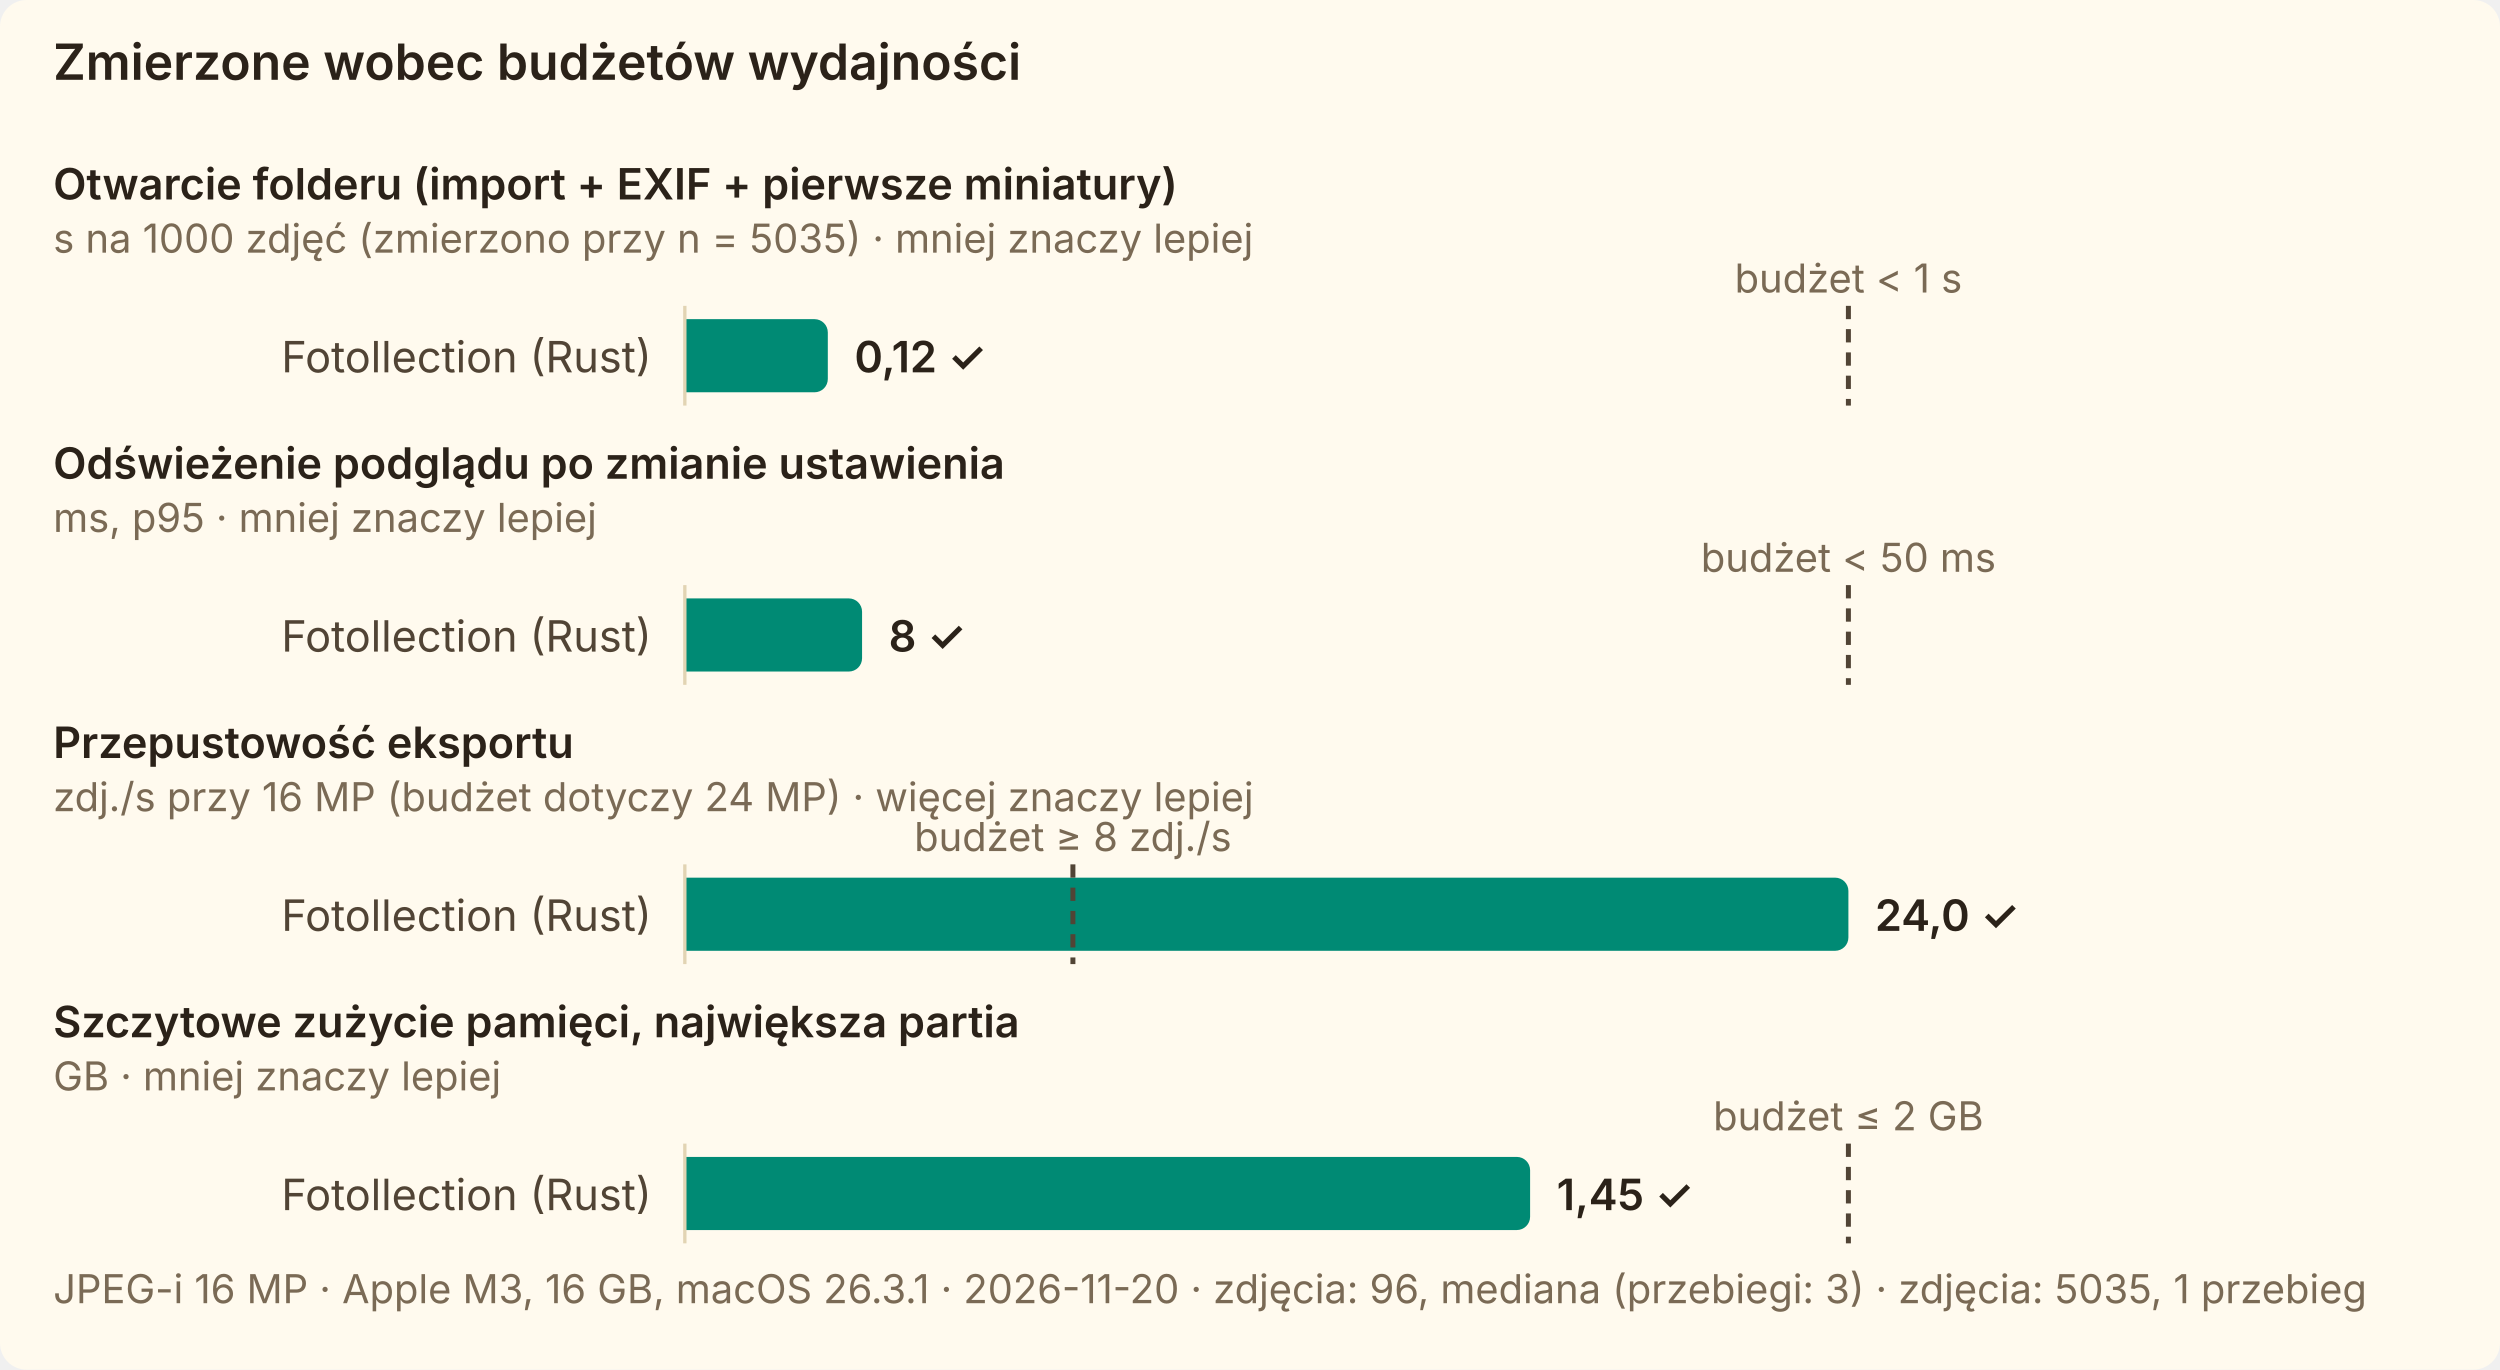
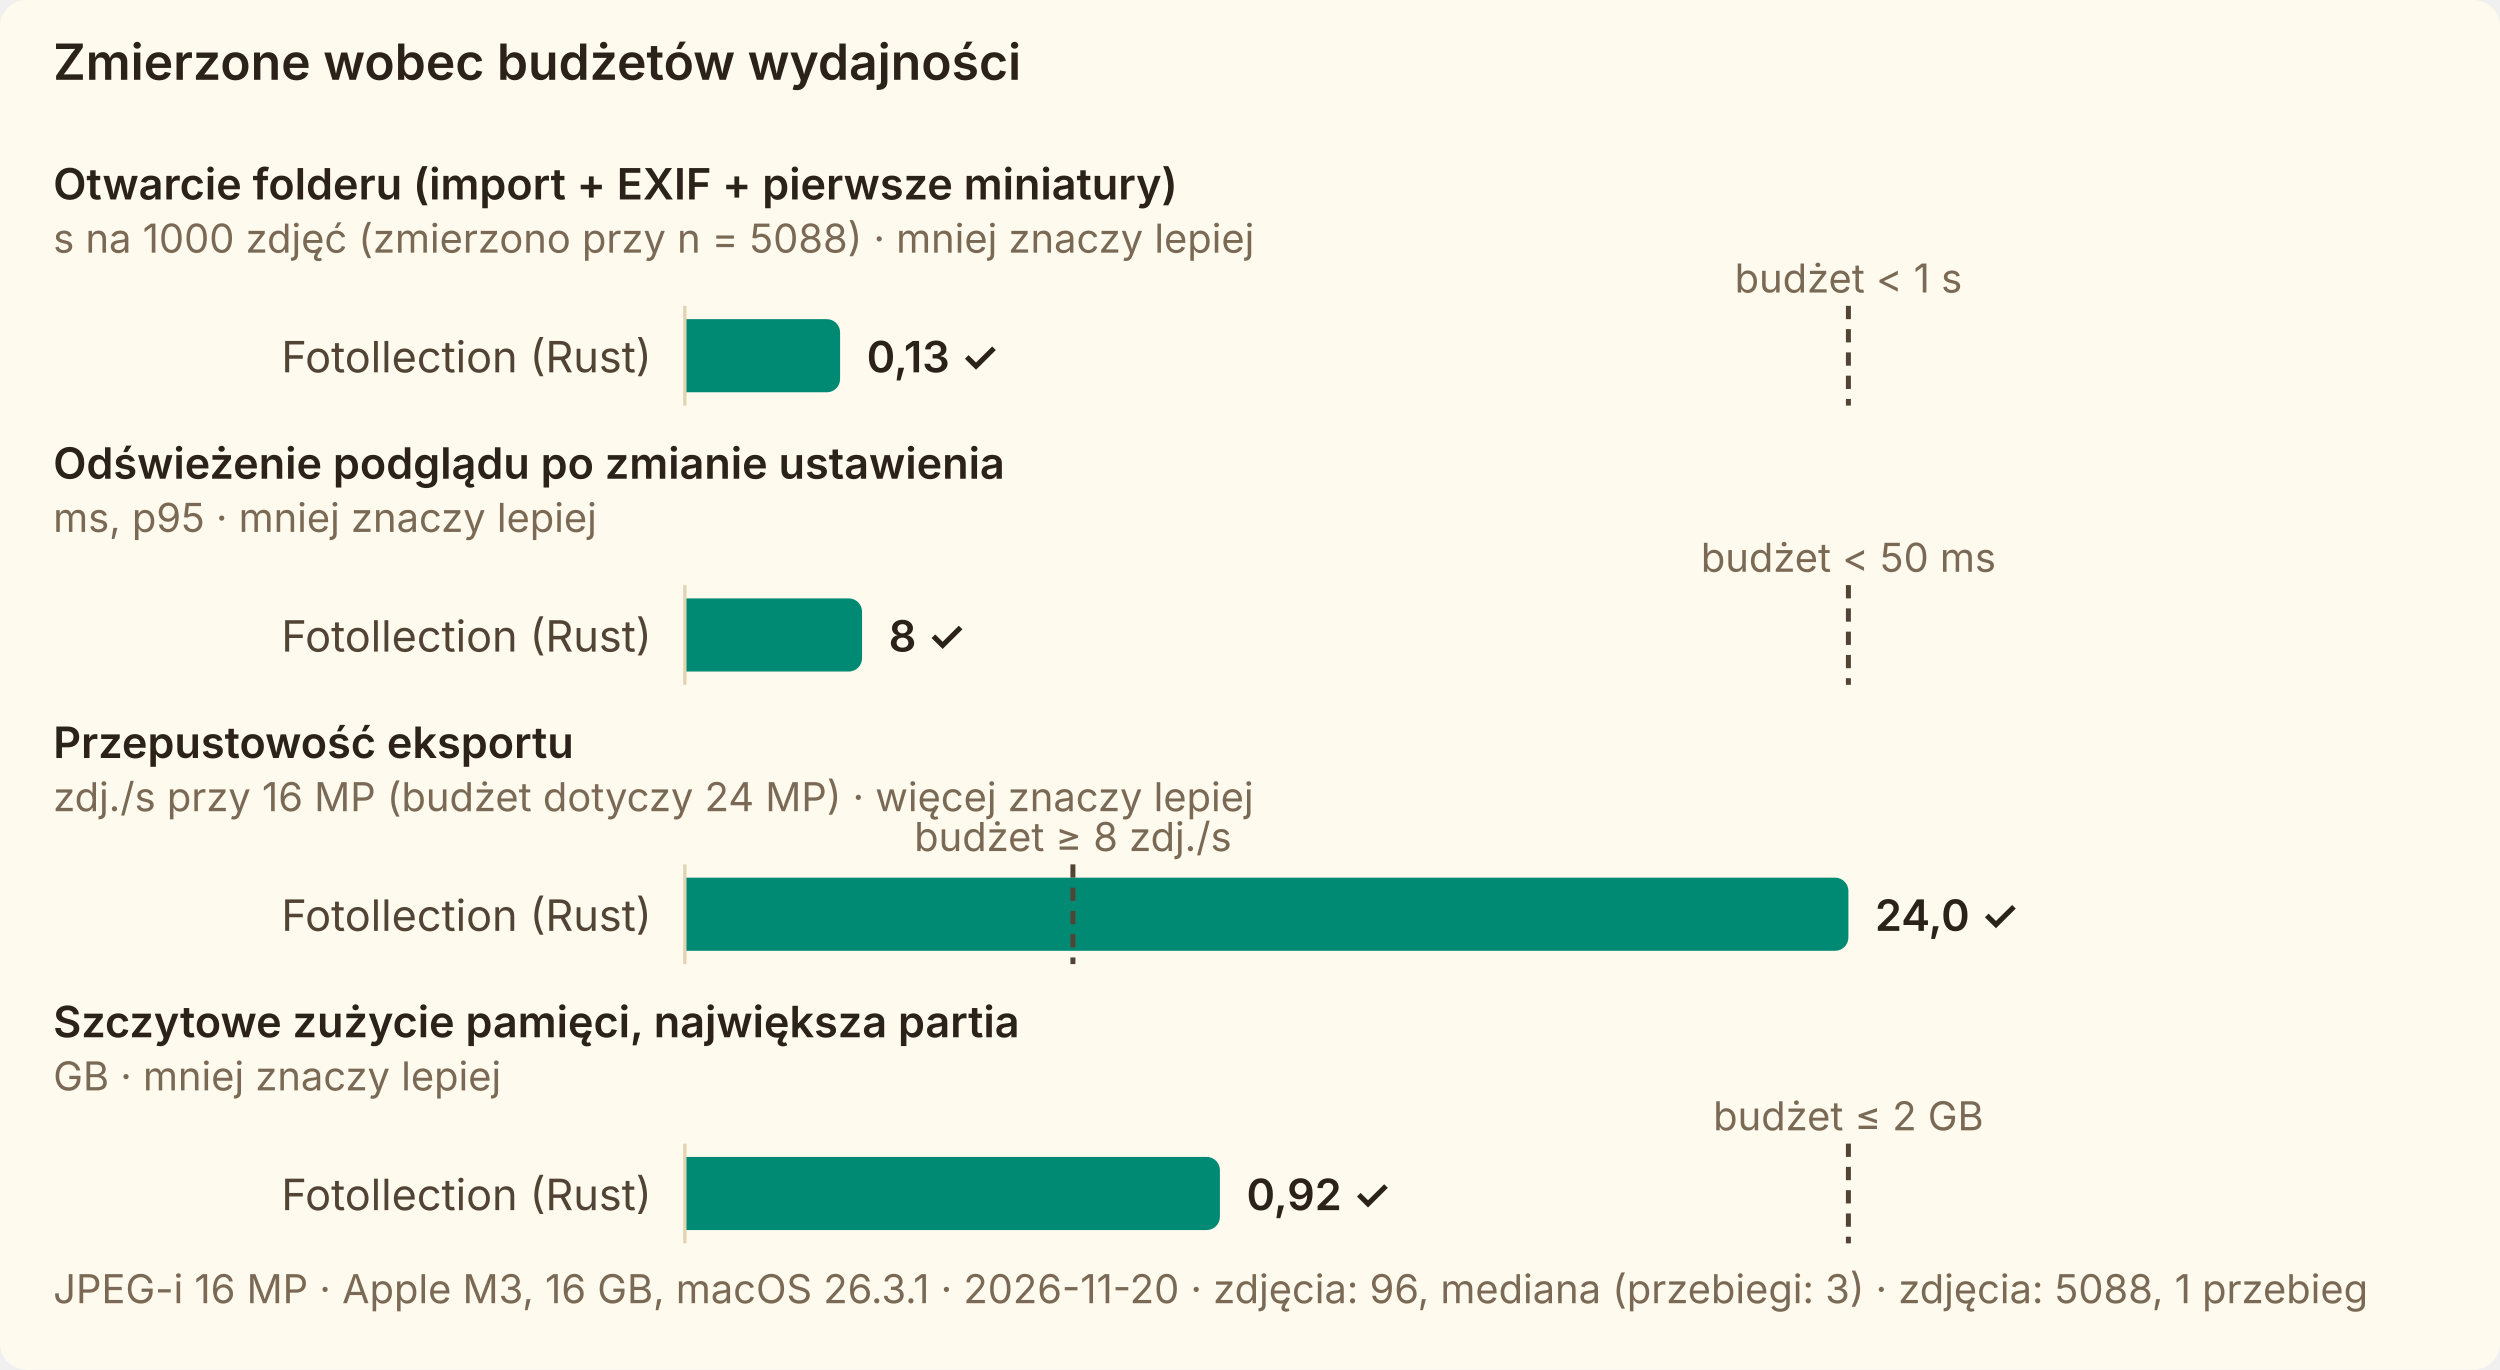
<svg xmlns="http://www.w3.org/2000/svg" viewBox="-16 -16 752 412" width="752" height="412" role="img" aria-labelledby="t d">
  <style>
  .bg{fill:#fffaee} .t1{fill:#2b2219;font:600 13px system-ui,-apple-system,Segoe UI,sans-serif}
  .t2{fill:#514435;font:13px system-ui,-apple-system,Segoe UI,sans-serif}
  .t3{fill:#7a6a55;font:12px system-ui,-apple-system,Segoe UI,sans-serif}
  .h{font-size:15px} .num{font-variant-numeric:tabular-nums} .axis{stroke:#e2d4b3;stroke-width:1}
  .ref{stroke:#514435;stroke-width:1.5;stroke-dasharray:4 3} .refw{stroke:#b5652a;stroke-width:1.5;stroke-dasharray:4 3}
  .s1{fill:#008a74} .old{fill-opacity:.45} .s2{fill:#b5652a} .s3{fill:#1baf7a} .s4{fill:#eda100} .s5{fill:#e87ba4} .gap{stroke:#fffaee;stroke-width:2}
  .in{fill:#fff} .ln{fill:none;stroke:#008a74;stroke-width:2;stroke-linejoin:round} .band{fill:#e2d4b3;fill-opacity:.35}
  @media (prefers-color-scheme: dark){
    .bg{fill:#262019} .t1{fill:#f3ead6} .t2{fill:#d8cab0} .t3{fill:#a8977c} .axis{stroke:#3b3127}
    .ref{stroke:#d8cab0} .refw{stroke:#cc7f3e}
    .s1{fill:#21a593} .s2{fill:#cc7f3e} .s3{fill:#199e70} .s4{fill:#c98500} .s5{fill:#d55181} .gap{stroke:#262019}
    .ln{stroke:#21a593} .band{fill:#3b3127}
  }
</style>
  <rect class="bg" x="-16" y="-16" width="752" height="412" rx="8" />
  <text class="t1 h" x="0" y="8">Zmierzone wobec budżetów wydajności</text>
  <text class="t1" x="0" y="44">Otwarcie folderu (import + EXIF + pierwsze miniatury)</text>
-   <text class="t3" x="0" y="60">s na 1000 zdjęć (zmierzono przy n = 5035) · mniej znaczy lepiej</text>
+   <text class="t3" x="0" y="60">s na 1000 zdjęć (zmierzono przy n = 5088) · mniej znaczy lepiej</text>
  <text class="t2" x="180" y="96" text-anchor="end">Fotollection (Rust)</text>
-   <path class="s1" d="M190 80h39.007a4 4 0 0 1 4 4v14a4 4 0 0 1 -4 4h-39.007z" />
-   <text class="t1 num" x="241.007" y="96">0,12 ✓</text>
+   <path class="s1" d="M190 80h42.701a4 4 0 0 1 4 4v14a4 4 0 0 1 -4 4h-42.701z" />
+   <text class="t1 num" x="244.701" y="96">0,13 ✓</text>
  <line class="axis" x1="190" x2="190" y1="76" y2="106" />
  <line class="ref" x1="540" x2="540" y1="76" y2="106" />
  <text class="t3" x="540" y="72" text-anchor="middle">budżet &lt; 1 s</text>
  <text class="t1" x="0" y="128">Odświeżenie podglądu po zmianie ustawienia</text>
  <text class="t3" x="0" y="144">ms, p95 · mniej znaczy lepiej</text>
  <text class="t2" x="180" y="180" text-anchor="end">Fotollection (Rust)</text>
  <path class="s1" d="M190 164h49.309a4 4 0 0 1 4 4v14a4 4 0 0 1 -4 4h-49.309z" />
  <text class="t1 num" x="251.309" y="180">8 ✓</text>
  <line class="axis" x1="190" x2="190" y1="160" y2="190" />
  <line class="ref" x1="540" x2="540" y1="160" y2="190" />
  <text class="t3" x="540" y="156" text-anchor="middle">budżet &lt; 50 ms</text>
  <text class="t1" x="0" y="212">Przepustowość eksportu</text>
  <text class="t3" x="0" y="228">zdj./s przy 16 MP (budżet dotyczy 24 MP) · więcej znaczy lepiej</text>
  <text class="t2" x="180" y="264" text-anchor="end">Fotollection (Rust)</text>
  <path class="s1" d="M190 248h346a4 4 0 0 1 4 4v14a4 4 0 0 1 -4 4h-346z" />
  <text class="t1 num" x="548" y="264">24,0 ✓</text>
  <line class="axis" x1="190" x2="190" y1="244" y2="274" />
  <line class="ref" x1="306.73" x2="306.73" y1="244" y2="274" />
  <text class="t3" x="306.73" y="240" text-anchor="middle">budżet ≥ 8 zdj./s</text>
  <text class="t1" x="0" y="296">Szczytowe zużycie pamięci, największa partia</text>
  <text class="t3" x="0" y="312">GB · mniej znaczy lepiej</text>
  <text class="t2" x="180" y="348" text-anchor="end">Fotollection (Rust)</text>
-   <path class="s1" d="M190 332h250.255a4 4 0 0 1 4 4v14a4 4 0 0 1 -4 4h-250.255z" />
-   <text class="t1 num" x="452.255" y="348">1,45 ✓</text>
+   <path class="s1" d="M190 332h156.953a4 4 0 0 1 4 4v14a4 4 0 0 1 -4 4h-156.953z" />
+   <text class="t1 num" x="358.953" y="348">0,92 ✓</text>
  <line class="axis" x1="190" x2="190" y1="328" y2="358" />
  <line class="ref" x1="540" x2="540" y1="328" y2="358" />
  <text class="t3" x="540" y="324" text-anchor="middle">budżet ≤ 2 GB</text>
-   <text class="t3" x="0" y="376">JPEG-i 16 MP · Apple M3, 16 GB, macOS 26.3.1 · 2026-11-20 · zdjęcia: 96, mediana (przebiegi: 3) · zdjęcia: 5035, 1 przebieg</text>
+   <text class="t3" x="0" y="376">JPEG-i 16 MP · Apple M3, 16 GB, macOS 26.3.1 · 2026-11-20 · zdjęcia: 96, mediana (przebiegi: 3) · zdjęcia: 5088, 1 przebieg</text>
</svg>
